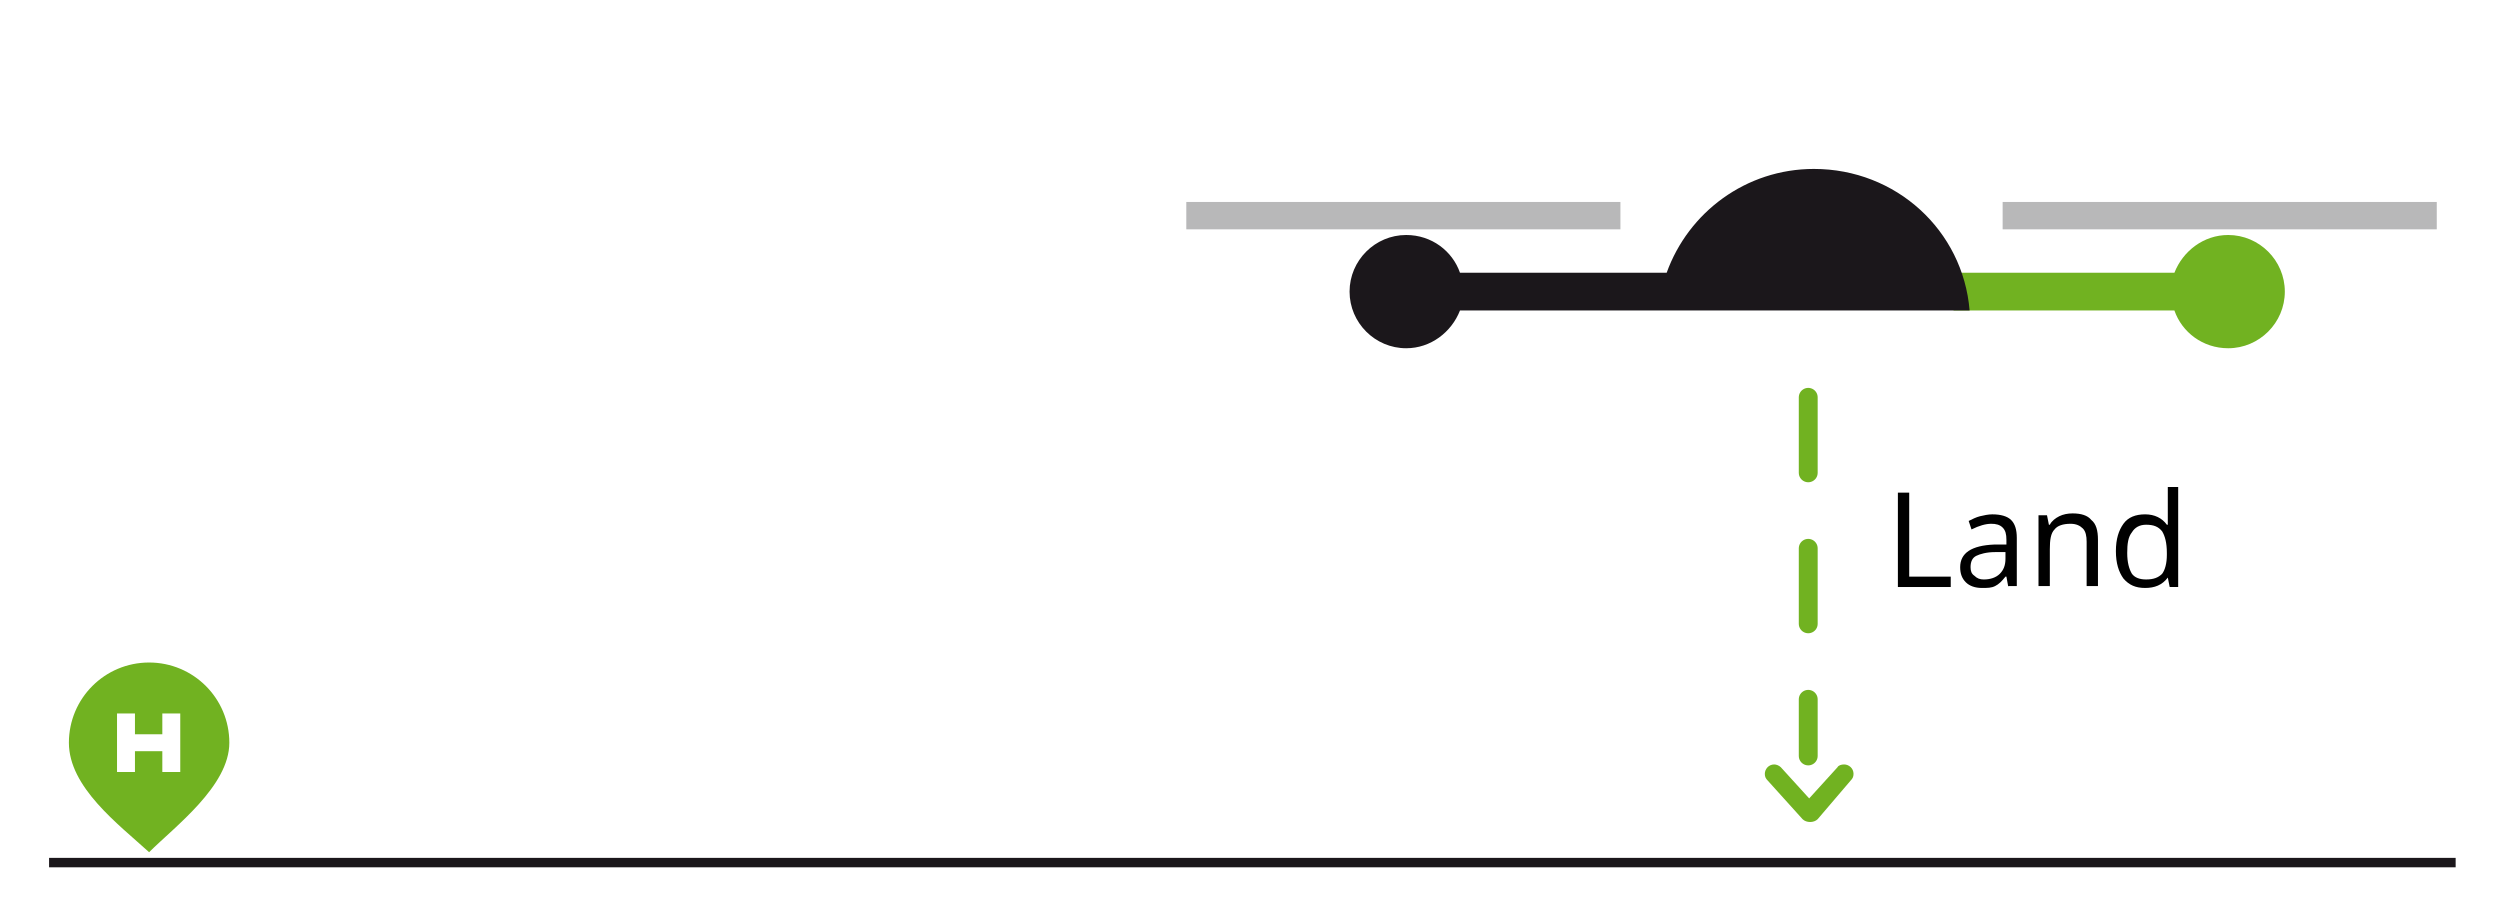
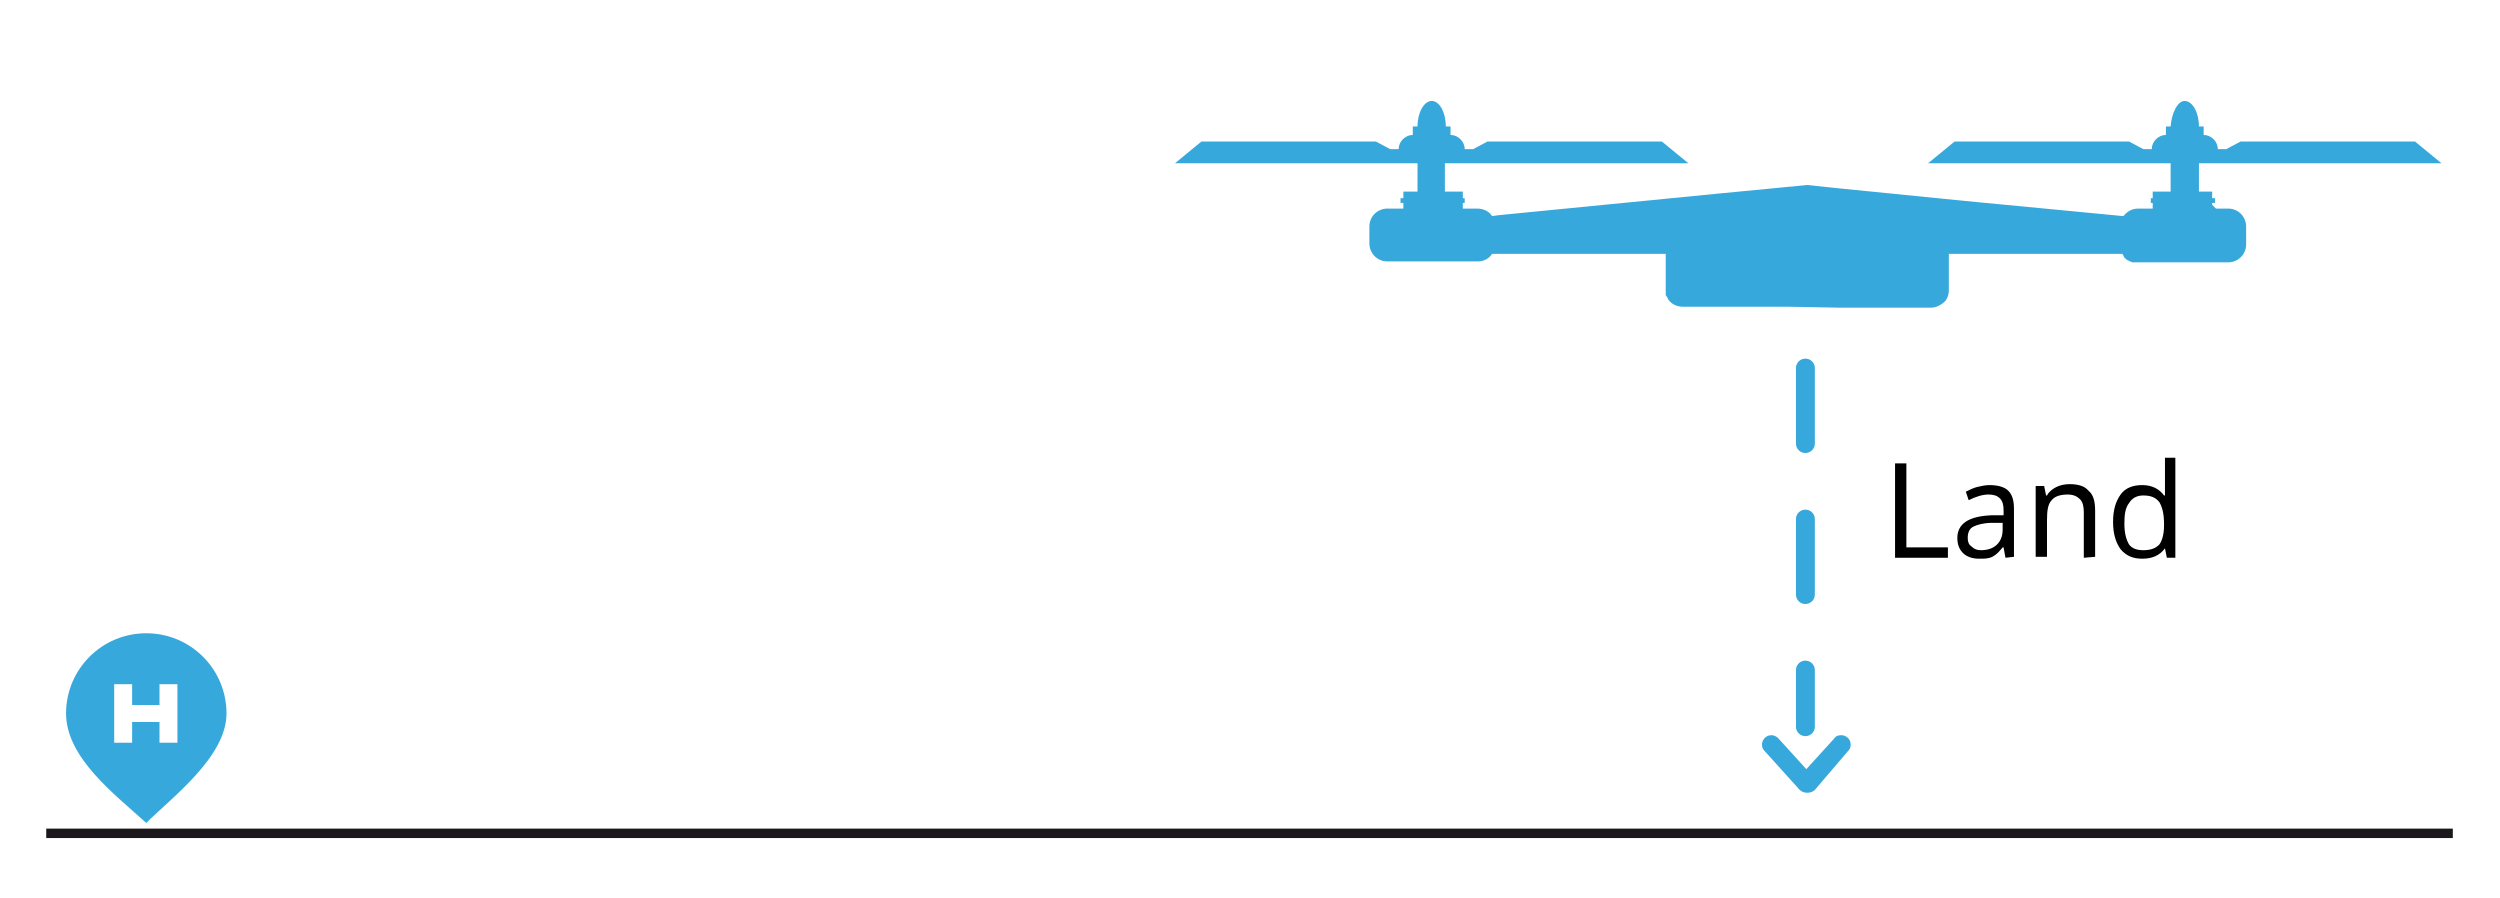
- <svg xmlns="http://www.w3.org/2000/svg" version="1.1" id="Ebene_1" x="0px" y="0px" viewBox="-173 349.9 264.9 95.1" style="enable-background:new -173 349.9 264.9 95.1;" xml:space="preserve">
+ <svg xmlns="http://www.w3.org/2000/svg" version="1.1" id="Ebene_1" x="0px" y="0px" viewBox="-1117 53.9 264.9 95.1" style="enable-background:new -1117 53.9 264.9 95.1;" xml:space="preserve">
  <style type="text/css">
- 	.st0{fill:#71B221;}
- 	.st1{fill:#1B171B;}
- 	.st2{fill:#B8B8B9;}
- 	.st3{fill:none;}
- 	.st4{enable-background:new    ;}
+ 	.st0{fill:none;}
+ 	.st1{enable-background:new    ;}
+ 	.st2{fill:#37A8DB;}
	
- 		.st5{fill:none;stroke:#71B221;stroke-width:2;stroke-linecap:round;stroke-linejoin:round;stroke-miterlimit:10;stroke-dasharray:8,8;}
- 	.st6{fill:none;stroke:#1B171B;stroke-miterlimit:10;}
+ 		.st3{fill:none;stroke:#37A8DB;stroke-width:2;stroke-linecap:round;stroke-linejoin:round;stroke-miterlimit:10;stroke-dasharray:8,8;}
+ 	.st4{fill:none;stroke:#1B171B;stroke-miterlimit:10;}
</style>
  <g>
+     <rect x="-917.6" y="102.4" class="st0" width="67.5" height="13.5" />
+     <g class="st1">
+       <path d="M-916.2,113v-10h1.2v8.9h4.4v1.1H-916.2z" />
+       <path d="M-904.5,113l-0.2-1.1h-0.1c-0.4,0.5-0.7,0.8-1.1,1c-0.4,0.2-0.8,0.2-1.4,0.2c-0.7,0-1.3-0.2-1.7-0.6s-0.6-0.9-0.6-1.6    c0-1.5,1.2-2.3,3.6-2.4h1.3V108c0-0.6-0.1-1-0.4-1.3c-0.3-0.3-0.7-0.4-1.2-0.4c-0.6,0-1.3,0.2-2.1,0.6l-0.3-0.9    c0.4-0.2,0.8-0.4,1.2-0.5s0.9-0.2,1.3-0.2c0.9,0,1.6,0.2,2,0.6c0.4,0.4,0.6,1,0.6,1.9v5.1L-904.5,113L-904.5,113z M-907.1,112.2    c0.7,0,1.3-0.2,1.7-0.6c0.4-0.4,0.6-0.9,0.6-1.6v-0.7h-1.1c-0.9,0-1.6,0.2-2,0.4c-0.4,0.2-0.6,0.6-0.6,1.2c0,0.4,0.1,0.7,0.4,0.9    C-907.8,112.1-907.5,112.2-907.1,112.2z" />
+       <path d="M-896.2,113v-4.8c0-0.6-0.1-1.1-0.4-1.4c-0.3-0.3-0.7-0.5-1.3-0.5c-0.8,0-1.4,0.2-1.7,0.6c-0.4,0.4-0.5,1.1-0.5,2.1v3.9    h-1.2v-7.5h0.9l0.2,1h0.1c0.2-0.4,0.6-0.7,1-0.9c0.4-0.2,0.9-0.3,1.4-0.3c0.9,0,1.6,0.2,2,0.7c0.5,0.4,0.7,1.1,0.7,2.1v4.9    L-896.2,113L-896.2,113z" />
+       <path d="M-887.6,112L-887.6,112c-0.6,0.8-1.4,1.1-2.4,1.1s-1.7-0.3-2.3-1c-0.5-0.7-0.8-1.6-0.8-2.9s0.3-2.2,0.8-2.9s1.3-1,2.3-1    s1.8,0.4,2.3,1.1h0.1v-0.5v-0.5v-3h1.1V113h-0.9L-887.6,112z M-889.9,112.2c0.8,0,1.3-0.2,1.7-0.6c0.3-0.4,0.5-1.1,0.5-2v-0.2    c0-1.1-0.2-1.8-0.5-2.3c-0.4-0.5-0.9-0.7-1.7-0.7c-0.7,0-1.2,0.3-1.5,0.8c-0.4,0.5-0.5,1.2-0.5,2.2s0.2,1.7,0.5,2.2    C-891.1,112-890.6,112.2-889.9,112.2z" />
+     </g>
    <g>
-       <g>
-         <g>
-           <path class="st0" d="M63.1,374.8c-2.6,0-4.8,1.7-5.7,4H34v4h23.4c0.8,2.3,3,4,5.7,4c3.3,0,6-2.7,6-6      C69.1,377.5,66.4,374.8,63.1,374.8z" />
-           <path class="st1" d="M19.2,367.8c-7.2,0-13.3,4.6-15.6,11h-21.9c-0.8-2.3-3-4-5.7-4c-3.3,0-6,2.7-6,6s2.7,6,6,6      c2.6,0,4.8-1.7,5.7-4h21h31.8h1.2C35,374.3,27.9,367.8,19.2,367.8z" />
-         </g>
-         <rect x="-47.3" y="371.3" class="st2" width="46" height="2.9" />
-         <rect x="39.2" y="371.3" class="st2" width="46" height="2.9" />
-       </g>
-       <rect x="26.7" y="401.5" class="st3" width="67.5" height="13.5" />
-       <g class="st4">
-         <path d="M28.1,412.1v-10h1.2v8.9h4.4v1.1H28.1z" />
-         <path d="M39.8,412.1l-0.2-1.1h-0.1c-0.4,0.5-0.7,0.8-1.1,1c-0.4,0.2-0.8,0.2-1.4,0.2c-0.7,0-1.3-0.2-1.7-0.6     c-0.4-0.4-0.6-0.9-0.6-1.6c0-1.5,1.2-2.3,3.6-2.4l1.3,0v-0.5c0-0.6-0.1-1-0.4-1.3c-0.3-0.3-0.7-0.4-1.2-0.4     c-0.6,0-1.3,0.2-2.1,0.6l-0.3-0.9c0.4-0.2,0.8-0.4,1.2-0.5c0.4-0.1,0.9-0.2,1.3-0.2c0.9,0,1.6,0.2,2,0.6s0.6,1,0.6,1.9v5.1H39.8z      M37.2,411.3c0.7,0,1.3-0.2,1.7-0.6s0.6-0.9,0.6-1.6v-0.7l-1.1,0c-0.9,0-1.6,0.2-2,0.4c-0.4,0.2-0.6,0.6-0.6,1.2     c0,0.4,0.1,0.7,0.4,0.9C36.5,411.2,36.8,411.3,37.2,411.3z" />
-         <path d="M48.1,412.1v-4.8c0-0.6-0.1-1.1-0.4-1.4c-0.3-0.3-0.7-0.5-1.3-0.5c-0.8,0-1.4,0.2-1.7,0.6c-0.4,0.4-0.5,1.1-0.5,2.1v3.9     H43v-7.5h0.9l0.2,1h0.1c0.2-0.4,0.6-0.7,1-0.9c0.4-0.2,0.9-0.3,1.4-0.3c0.9,0,1.6,0.2,2,0.7c0.5,0.4,0.7,1.1,0.7,2.1v4.9H48.1z" />
-         <path d="M56.7,411.1L56.7,411.1c-0.6,0.8-1.4,1.1-2.4,1.1c-1,0-1.7-0.3-2.3-1c-0.5-0.7-0.8-1.6-0.8-2.9s0.3-2.2,0.8-2.9     s1.3-1,2.3-1c1,0,1.8,0.4,2.3,1.1h0.1l0-0.5l0-0.5v-3h1.1v10.6h-0.9L56.7,411.1z M54.4,411.3c0.8,0,1.3-0.2,1.7-0.6     c0.3-0.4,0.5-1.1,0.5-2v-0.2c0-1.1-0.2-1.8-0.5-2.3c-0.4-0.5-0.9-0.7-1.7-0.7c-0.7,0-1.2,0.3-1.5,0.8c-0.4,0.5-0.5,1.2-0.5,2.2     c0,1,0.2,1.7,0.5,2.2C53.2,411.1,53.7,411.3,54.4,411.3z" />
-       </g>
-       <g>
-         <path class="st0" d="M23.1,432.6L23.1,432.6c0.2-0.2,0.3-0.4,0.3-0.7c0-0.6-0.5-1-1-1c-0.3,0-0.6,0.1-0.7,0.3l0,0l-3,3.3l-3-3.3     l0,0c-0.2-0.2-0.5-0.3-0.7-0.3c-0.6,0-1,0.5-1,1c0,0.3,0.1,0.5,0.3,0.7l0,0l3.7,4.1c0.2,0.2,0.5,0.3,0.8,0.3s0.6-0.1,0.8-0.3     L23.1,432.6z" />
-         <line class="st5" x1="18.6" y1="392" x2="18.6" y2="430" />
-       </g>
-       <line class="st6" x1="-167.8" y1="441.3" x2="87.2" y2="441.3" />
+       <path class="st2" d="M-921.2,133.5L-921.2,133.5c0.2-0.2,0.3-0.4,0.3-0.7c0-0.6-0.5-1-1-1c-0.3,0-0.6,0.1-0.7,0.3l0,0l-3,3.3    l-3-3.3l0,0c-0.2-0.2-0.5-0.3-0.7-0.3c-0.6,0-1,0.5-1,1c0,0.3,0.1,0.5,0.3,0.7l0,0l3.7,4.1c0.2,0.2,0.5,0.3,0.8,0.3    s0.6-0.1,0.8-0.3L-921.2,133.5z" />
+       <line class="st3" x1="-925.7" y1="92.9" x2="-925.7" y2="130.9" />
    </g>
-     <path class="st0" d="M-157.2,420.1c-4.7,0-8.5,3.8-8.5,8.5c0,4.7,5.2,8.6,8.5,11.6c2.7-2.7,8.5-7,8.5-11.6   C-148.7,423.9-152.5,420.1-157.2,420.1z M-153.9,431.7h-1.9v-2.2h-2.9v2.2h-1.9v-6.2h1.9v2.2h2.9v-2.2h1.9V431.7z" />
+     <line class="st4" x1="-1112.1" y1="142.2" x2="-857.1" y2="142.2" />
+     <path class="st2" d="M-922.1,86.5h9.7c0.5,0,0.9-0.2,1.3-0.5c0.4-0.3,0.6-0.8,0.6-1.4v-3.8h7.2h11.2c0,0.1,0.1,0.1,0.1,0.2   c0,0.1,0.1,0.1,0.1,0.2c0,0,0,0,0,0c0,0,0.1,0.1,0.1,0.1c0,0,0.1,0,0.1,0.1c0.1,0,0.1,0.1,0.2,0.1c0.1,0,0.1,0.1,0.2,0.1   c0.1,0,0.1,0,0.2,0.1c0.1,0,0.1,0,0.2,0c0,0,0,0,0,0c0.1,0,0.1,0,0.2,0c0.1,0,0.1,0,0.2,0h9.6c1,0,1.9-0.8,1.9-1.9v-0.6v-0.4v-0.9   c0-1-0.8-1.9-1.9-1.9h-1.3l-0.4-0.4v-0.2h0.3v-0.5h-0.3v-0.7h-1.4l0,0v-3h25.7l0,0h0l-2.8-2.3h-18.5l-1.5,0.8h-0.9   c0-0.8-0.7-1.5-1.5-1.5h0v-0.9h-0.5c0-1.5-0.7-2.7-1.5-2.7c0,0-0.1,0-0.1,0c-0.7,0.1-1.3,1.3-1.4,2.7h-0.5v0.9h0   c-0.8,0-1.5,0.7-1.5,1.5h-0.9l-1.5-0.8h-18.5l-2.8,2.3h25.7v3h-1.9v0.7h-0.2v0.5h0.2v0.6h-1.5c-0.7,0-1.2,0.3-1.6,0.8l-16.7-1.6   l-14-1.4l-2.8-0.3l0,0l0,0l0,0l0,0l-4.1,0.4l-5.2,0.5l-23.4,2.3l-0.7,0.1h0c-0.3-0.5-0.9-0.8-1.6-0.8h-1.5v-0.6h0.2v-0.5h-0.2v-0.7   h-1.9v-3h-1.4h-0.2l0,0h0.3l0,0l0,0h27.1l-2.8-2.3h-18.5l-1.5,0.8h-0.9c0-0.8-0.7-1.5-1.5-1.5h0v-0.9h-0.5c0-1.4-0.6-2.6-1.4-2.7   c0,0-0.1,0-0.1,0c-0.8,0-1.5,1.2-1.5,2.7h-0.5v0.9h0c-0.8,0-1.5,0.7-1.5,1.5h-0.9l-1.5-0.8h-18.5l-2.8,2.3h0l0,0h25.7v3h-1.5v0.7   h-0.3v0.5h0.3v0.6h-1.7c-1,0-1.9,0.8-1.9,1.9v0.9v0.9c0,1,0.8,1.9,1.9,1.9h9.6c0.6,0,1.2-0.3,1.5-0.8h4.6h13.8v3.8   c0,0.1,0,0.1,0,0.2c0,0,0,0.1,0,0.1c0,0,0,0.1,0,0.1c0,0,0,0.1,0,0.1c0,0,0,0,0,0c0,0.1,0,0.1,0.1,0.2c0,0,0,0,0,0   c0,0.1,0.1,0.1,0.1,0.2l0,0c0.1,0.2,0.2,0.3,0.3,0.4c0.3,0.3,0.8,0.5,1.3,0.5h11.1" />
  </g>
+   <path class="st2" d="M-1101.5,121c-4.7,0-8.5,3.8-8.5,8.5c0,4.7,5.2,8.6,8.5,11.6c2.7-2.7,8.5-7,8.5-11.6  C-1093,124.8-1096.8,121-1101.5,121z M-1098.2,132.6h-1.9v-2.2h-2.9v2.2h-1.9v-6.2h1.9v2.2h2.9v-2.2h1.9V132.6z" />
</svg>
